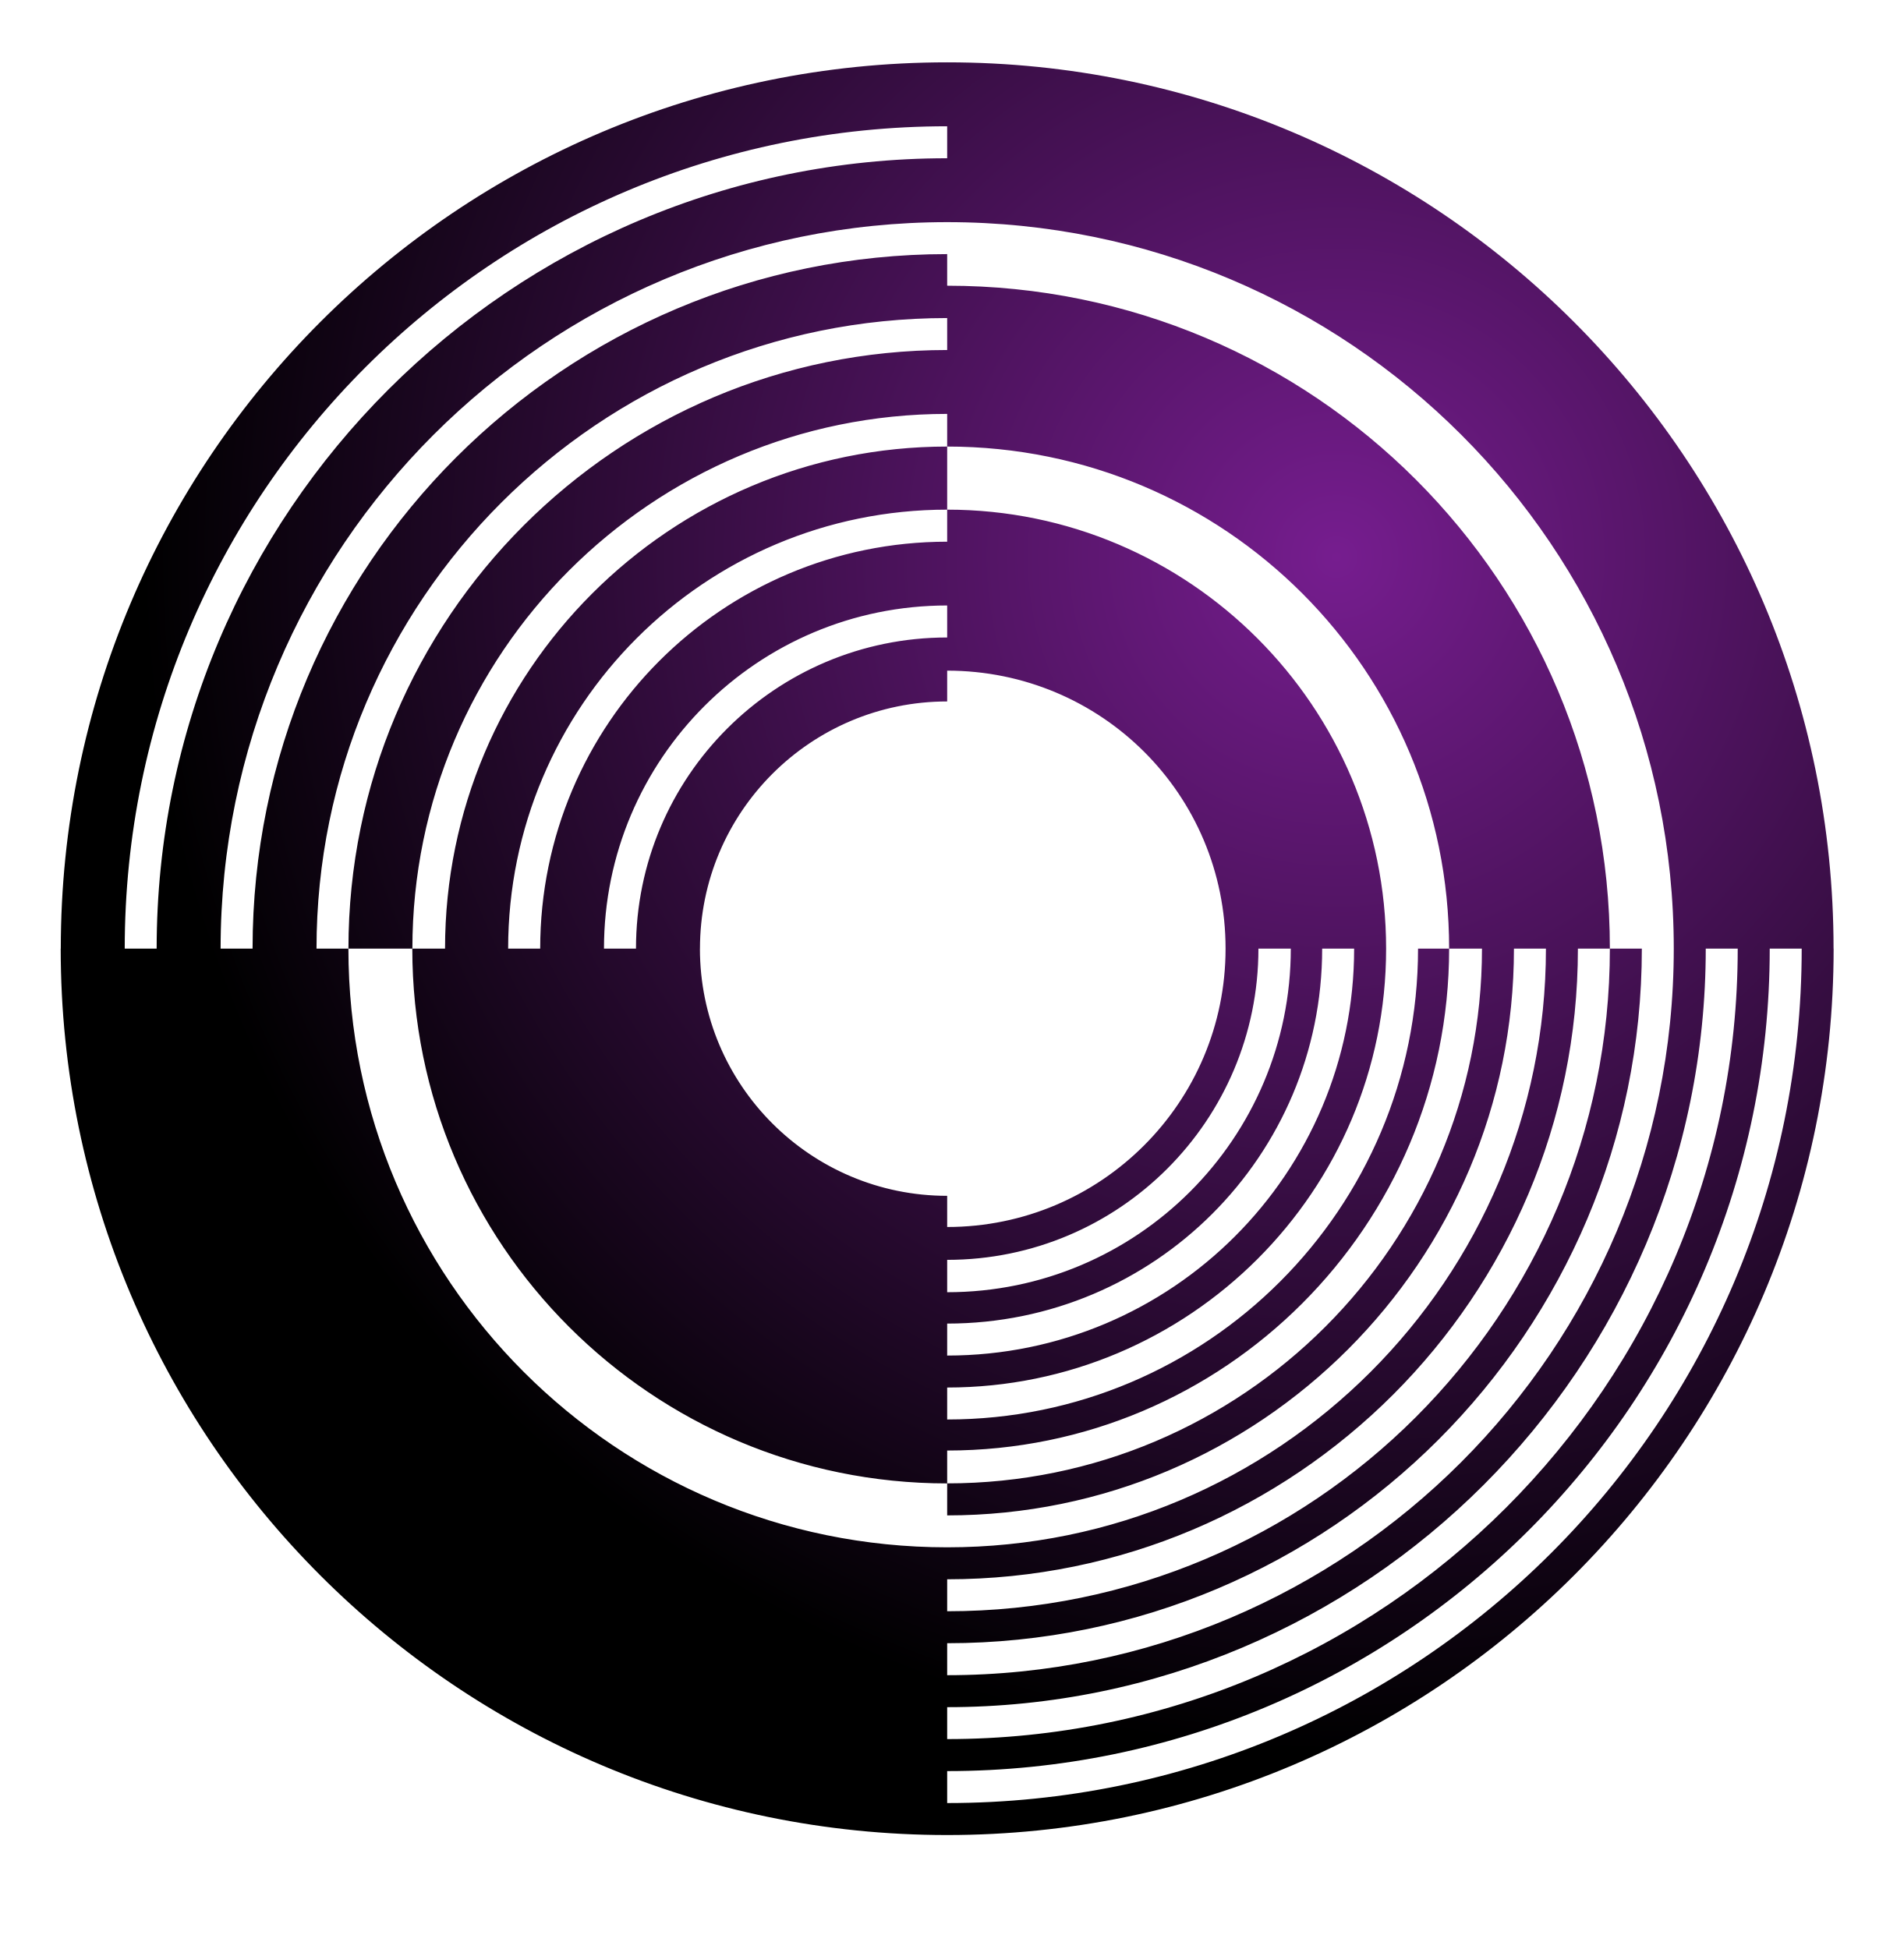
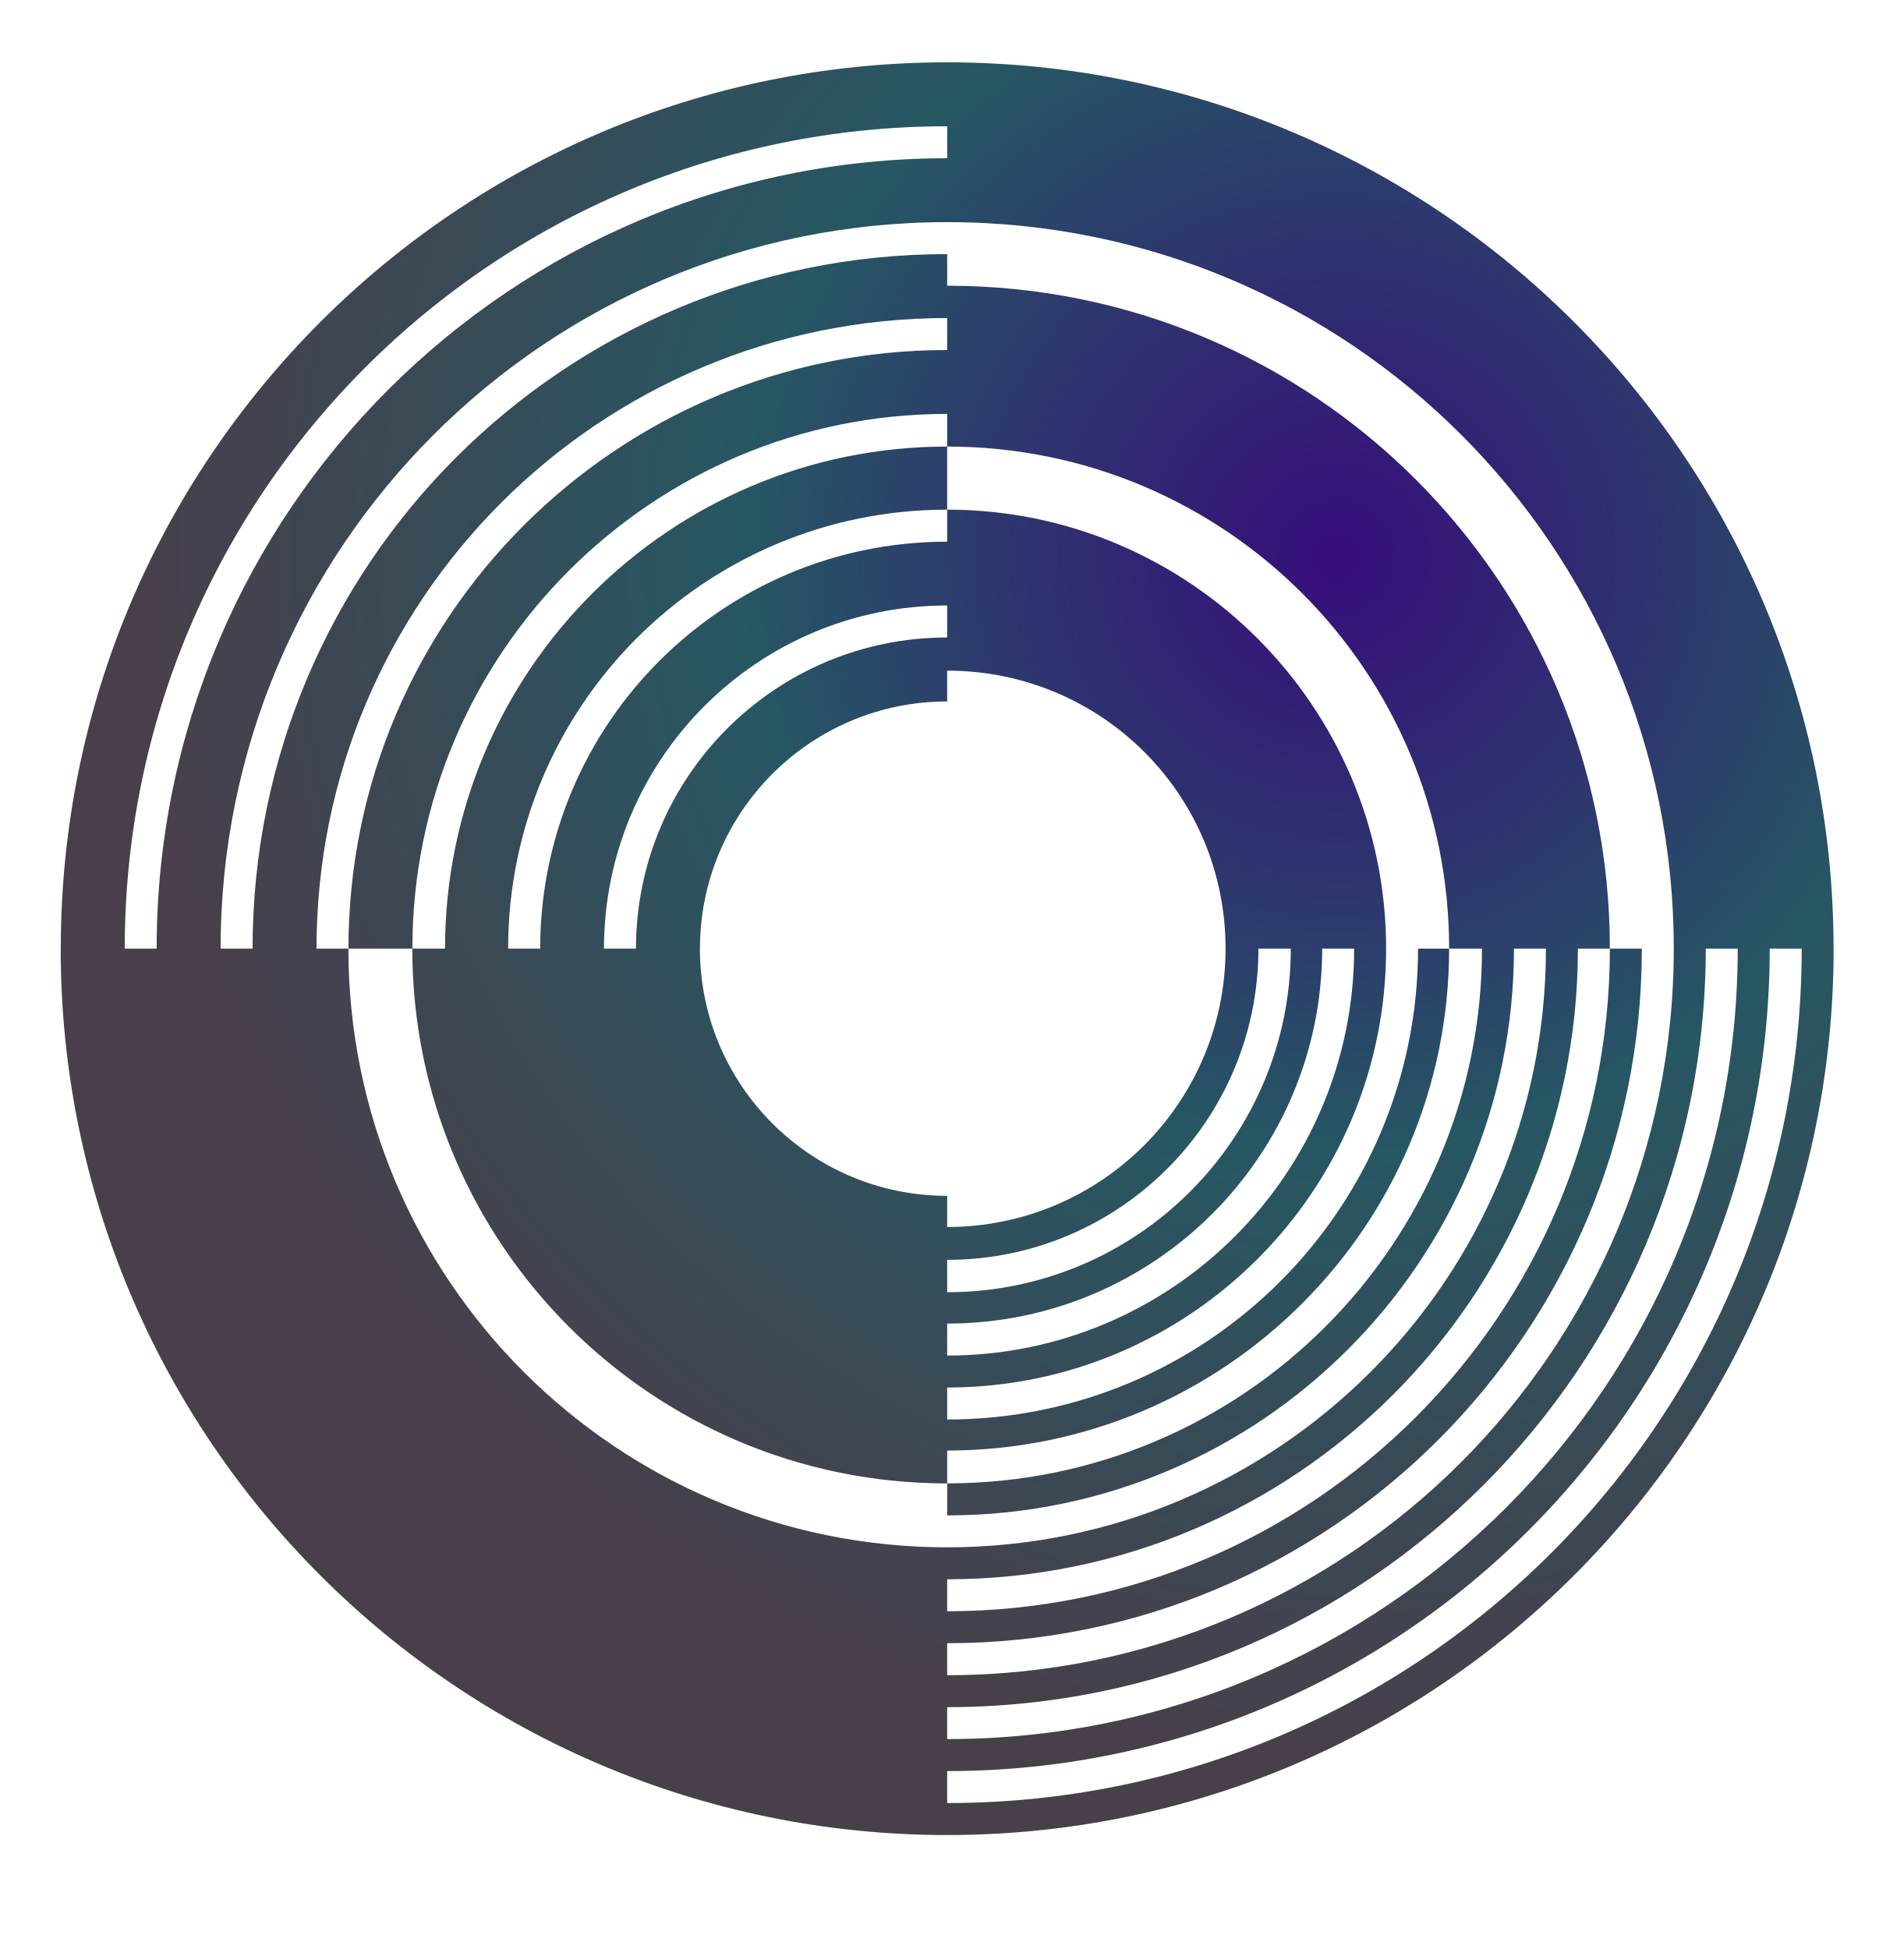
<svg xmlns="http://www.w3.org/2000/svg" xmlns:xlink="http://www.w3.org/1999/xlink" width="250" height="256" version="1.1" id="svg1">
  <defs id="defs1">
-     <linearGradient id="linearGradient44">
-       <stop style="stop-color:#761d8f;stop-opacity:1;" offset="0" id="stop45" />
-       <stop style="stop-color:#000000;stop-opacity:1;" offset="1" id="stop46" />
+     <linearGradient x1="0.146" y1="0.146" x2="0.854" y2="0.854" spreadMethod="pad" id="linearGradient56-3">
+       <stop stop-color="#1a2243" offset="0" id="stop20" style="stop-color:#2c2a29;stop-opacity:1;" />
+       <stop stop-color="#46c1b9" offset="0.554" id="stop21" style="stop-color:#a56d68;stop-opacity:1;" />
+       <stop stop-color="#c5115b" offset="1" id="stop22" style="stop-color:#745106;stop-opacity:1;" />
+     </linearGradient>
+     <linearGradient x1="0.146" y1="0.146" x2="0.854" y2="0.854" spreadMethod="pad" id="linearGradient56-2">
+       <stop stop-color="#1a2243" offset="0" id="stop17" style="stop-color:#2c2a29;stop-opacity:1;" />
+       <stop stop-color="#46c1b9" offset="0.554" id="stop18" style="stop-color:#a56d68;stop-opacity:1;" />
+       <stop stop-color="#c5115b" offset="1" id="stop19" style="stop-color:#745106;stop-opacity:1;" />
+     </linearGradient>
+     <linearGradient x1="0.146" y1="0.146" x2="0.854" y2="0.854" spreadMethod="pad" id="linearGradient56-1">
+       <stop stop-color="#1a2243" offset="0" id="stop14" style="stop-color:#2c2a29;stop-opacity:1;" />
+       <stop stop-color="#46c1b9" offset="0.554" id="stop15" style="stop-color:#a56d68;stop-opacity:1;" />
+       <stop stop-color="#c5115b" offset="1" id="stop16" style="stop-color:#745106;stop-opacity:1;" />
    </linearGradient>
    <linearGradient x1="0.146" y1="0.146" x2="0.854" y2="0.854" spreadMethod="pad" id="linearGradient56">
+       <stop stop-color="#1a2243" offset="0" id="stop11" style="stop-color:#2c2a29;stop-opacity:1;" />
+       <stop stop-color="#46c1b9" offset="0.554" id="stop12" style="stop-color:#a56d68;stop-opacity:1;" />
+       <stop stop-color="#c5115b" offset="1" id="stop13" style="stop-color:#745106;stop-opacity:1;" />
+     </linearGradient>
+     <linearGradient x1="0.146" y1="0.146" x2="0.854" y2="0.854" spreadMethod="pad" id="linearGradient56-4">
      <stop stop-color="#1a2243" offset="0" id="stop50" style="stop-color:#2c2a29;stop-opacity:1;" />
      <stop stop-color="#46c1b9" offset="0.554" id="stop52" style="stop-color:#a56d68;stop-opacity:1;" />
      <stop stop-color="#c5115b" offset="1" id="stop54" style="stop-color:#745106;stop-opacity:1;" />
    </linearGradient>
    <linearGradient x1="-0" y1="0.5" x2="1" y2="0.5" spreadMethod="pad" id="linearGradient100">
-       <stop stop-color="#1a2243" offset="0" id="stop96" />
-       <stop stop-color="#46c1b9" offset="1" id="stop98" />
+       <stop stop-color="#1a2243" offset="0" id="stop96" style="stop-color:#370d7c;stop-opacity:1;" />
+       <stop stop-color="#1a2243" offset="0.5" id="stop23" style="stop-color:#265763;stop-opacity:1;" />
+       <stop stop-color="#46c1b9" offset="1" id="stop98" style="stop-color:#483f4a;stop-opacity:1;" />
    </linearGradient>
    <linearGradient x1="0" y1="0.5" x2="1" y2="0.5" spreadMethod="pad" id="linearGradient164">
      <stop stop-color="#46c1b9" offset="0" id="stop160" style="stop-color:#070707;stop-opacity:1;" />
      <stop stop-color="#c5115b" offset="1" id="stop162" style="stop-color:#723248;stop-opacity:1;" />
    </linearGradient>
-     <radialGradient xlink:href="#linearGradient44" id="radialGradient46" cx="124.395" cy="124.609" fx="124.395" fy="124.609" r="116.423" gradientTransform="matrix(1,0,0,0.9999826,0,0.00216262)" gradientUnits="userSpaceOnUse" />
+     <radialGradient xlink:href="#linearGradient100" id="radialGradient10" cx="124.395" cy="124.609" fx="124.395" fy="124.609" r="116.423" gradientTransform="matrix(1,0,0,0.9999826,0,0.00216262)" gradientUnits="userSpaceOnUse" />
  </defs>
-   <g id="g1" style="fill:url(#radialGradient46);fill-opacity:1">
-     <g id="g10" transform="matrix(1.333333,0,0,-1.333333,0,249)" style="fill:url(#radialGradient46);fill-opacity:1">
-       <g id="g4682" transform="matrix(1.010273,0,0,1.010273,5.979042,5.979062)" style="fill:url(#radialGradient46);fill-opacity:1">
-         <g id="g28" style="fill:url(#radialGradient46);fill-opacity:1">
-           <path fill="url(#linearGradient56)" id="path58" d="m86.43,3.116l0,3.117c44.293,0 80.199,35.906 80.199,80.199l3.117,0c0,-46.016 -37.301,-83.316 -83.316,-83.316zm-58.379,83.316l-3.11,0c0,33.961 27.528,61.488 61.489,61.488l0,-3.117c-32.239,0 -58.375,-26.133 -58.375,-58.371l6.226,0c0,-28.801 23.348,-52.148 52.149,-52.148l0,-3.118c30.523,0 55.261,24.743 55.261,55.266l3.118,0c0,-32.242 -26.137,-58.379 -58.379,-58.379c-32.239,0 -58.379,26.137 -58.379,58.379zm58.379,-48.941c27.031,0 48.941,21.91 48.941,48.941l-3.031,0c0,-25.355 -20.555,-45.914 -45.91,-45.914l0,3.117c23.636,0 42.797,19.16 42.797,42.797c0,23.602 -19.196,42.805 -42.797,42.805l0,-3.125c-21.914,0 -39.68,-17.766 -39.68,-39.68l-3.125,0c0,23.641 19.164,42.805 42.805,42.805l0,6.152c-27.039,0 -48.957,-21.918 -48.957,-48.957l-3.184,0c0,28.797 23.348,52.141 52.141,52.141l0,-3.184c27.086,0 48.941,-21.875 48.941,-48.957l3.203,0c0,-28.801 -23.344,-52.144 -52.144,-52.144l0,3.203zm36.562,48.941l3.117,0c0,-21.914 -17.765,-39.68 -39.679,-39.68l0,3.118c20.195,0 36.562,16.371 36.562,36.562zm-36.562,-33.504l0,3.156c16.761,0 30.347,13.586 30.347,30.348l3.157,0c0,-18.504 -15,-33.504 -33.504,-33.504zm-30.34,33.504l-3.121,0c0,18.48 14.98,33.461 33.461,33.461l0,-3.121c-16.754,0 -30.34,-13.586 -30.34,-30.34zm6.238,0c0,13.309 10.793,24.102 24.102,24.102l0,3.004c15.031,0 27.144,-12.075 27.144,-27.106c0,-14.992 -12.152,-27.144 -27.144,-27.144l0,3.039c-13.313,0 -24.106,10.793 -24.106,24.105l0.004,0zm-46.738,0c0,39.125 31.719,70.84 70.84,70.84c39.187,0 70.843,-31.652 70.843,-70.84c0,-39.129 -31.714,-70.848 -70.843,-70.848l0,3.118c37.406,0 67.73,30.324 67.73,67.73l-3.117,0c0,-35.684 -28.926,-64.613 -64.613,-64.613l0,3.117c33.965,0 61.496,27.531 61.496,61.496l3.117,0c0,35.742 -28.867,64.641 -64.613,64.641l0,3.082c-37.403,0 -67.723,-30.321 -67.723,-67.723l-3.117,0zm-9.348,0c0,44.285 35.903,80.188 80.188,80.188l0,-3.118c-42.567,0 -77.075,-34.504 -77.075,-77.07l-3.113,0zm157.266,0c0,-42.57 -34.508,-77.078 -77.078,-77.078l0,3.113c40.847,0 73.961,33.117 73.961,73.965l3.117,0zm9.344,0c0,47.73 -38.692,86.422 -86.422,86.422c-47.731,0 -86.422,-38.692 -86.422,-86.422l-0.008,0c0,-47.734 38.695,-86.434 86.43,-86.434c47.734,0 86.429,38.7 86.429,86.434l-0.007,0" style="fill:url(#radialGradient46);fill-opacity:1" />
+   <g id="g1" style="fill:url(#radialGradient10);fill-opacity:1">
+     <g id="g10" transform="matrix(1.333333,0,0,-1.333333,0,249)" style="fill:url(#radialGradient10);fill-opacity:1">
+       <g id="g4682" transform="matrix(1.010273,0,0,1.010273,5.979042,5.979062)" style="fill:url(#radialGradient10);fill-opacity:1">
+         <g id="g28" style="fill:url(#radialGradient10);fill-opacity:1">
+           <path fill="url(#linearGradient56)" id="path58" d="m86.43,3.116l0,3.117c44.293,0 80.199,35.906 80.199,80.199l3.117,0c0,-46.016 -37.301,-83.316 -83.316,-83.316zm-58.379,83.316l-3.11,0c0,33.961 27.528,61.488 61.489,61.488l0,-3.117c-32.239,0 -58.375,-26.133 -58.375,-58.371l6.226,0c0,-28.801 23.348,-52.148 52.149,-52.148l0,-3.118c30.523,0 55.261,24.743 55.261,55.266l3.118,0c0,-32.242 -26.137,-58.379 -58.379,-58.379c-32.239,0 -58.379,26.137 -58.379,58.379zm58.379,-48.941c27.031,0 48.941,21.91 48.941,48.941l-3.031,0c0,-25.355 -20.555,-45.914 -45.91,-45.914l0,3.117c23.636,0 42.797,19.16 42.797,42.797c0,23.602 -19.196,42.805 -42.797,42.805l0,-3.125c-21.914,0 -39.68,-17.766 -39.68,-39.68l-3.125,0c0,23.641 19.164,42.805 42.805,42.805l0,6.152c-27.039,0 -48.957,-21.918 -48.957,-48.957l-3.184,0c0,28.797 23.348,52.141 52.141,52.141l0,-3.184c27.086,0 48.941,-21.875 48.941,-48.957l3.203,0c0,-28.801 -23.344,-52.144 -52.144,-52.144l0,3.203zm36.562,48.941l3.117,0c0,-21.914 -17.765,-39.68 -39.679,-39.68l0,3.118c20.195,0 36.562,16.371 36.562,36.562zm-36.562,-33.504l0,3.156c16.761,0 30.347,13.586 30.347,30.348l3.157,0c0,-18.504 -15,-33.504 -33.504,-33.504zm-30.34,33.504l-3.121,0c0,18.48 14.98,33.461 33.461,33.461l0,-3.121c-16.754,0 -30.34,-13.586 -30.34,-30.34zm6.238,0c0,13.309 10.793,24.102 24.102,24.102l0,3.004c15.031,0 27.144,-12.075 27.144,-27.106c0,-14.992 -12.152,-27.144 -27.144,-27.144l0,3.039c-13.313,0 -24.106,10.793 -24.106,24.105l0.004,0zm-46.738,0c0,39.125 31.719,70.84 70.84,70.84c39.187,0 70.843,-31.652 70.843,-70.84c0,-39.129 -31.714,-70.848 -70.843,-70.848l0,3.118c37.406,0 67.73,30.324 67.73,67.73l-3.117,0c0,-35.684 -28.926,-64.613 -64.613,-64.613l0,3.117c33.965,0 61.496,27.531 61.496,61.496l3.117,0c0,35.742 -28.867,64.641 -64.613,64.641l0,3.082c-37.403,0 -67.723,-30.321 -67.723,-67.723l-3.117,0zm-9.348,0c0,44.285 35.903,80.188 80.188,80.188l0,-3.118c-42.567,0 -77.075,-34.504 -77.075,-77.07l-3.113,0zm157.266,0c0,-42.57 -34.508,-77.078 -77.078,-77.078l0,3.113c40.847,0 73.961,33.117 73.961,73.965l3.117,0zm9.344,0c0,47.73 -38.692,86.422 -86.422,86.422c-47.731,0 -86.422,-38.692 -86.422,-86.422l-0.008,0c0,-47.734 38.695,-86.434 86.43,-86.434c47.734,0 86.429,38.7 86.429,86.434l-0.007,0" style="fill:url(#radialGradient10);fill-opacity:1" />
        </g>
      </g>
    </g>
  </g>
</svg>
